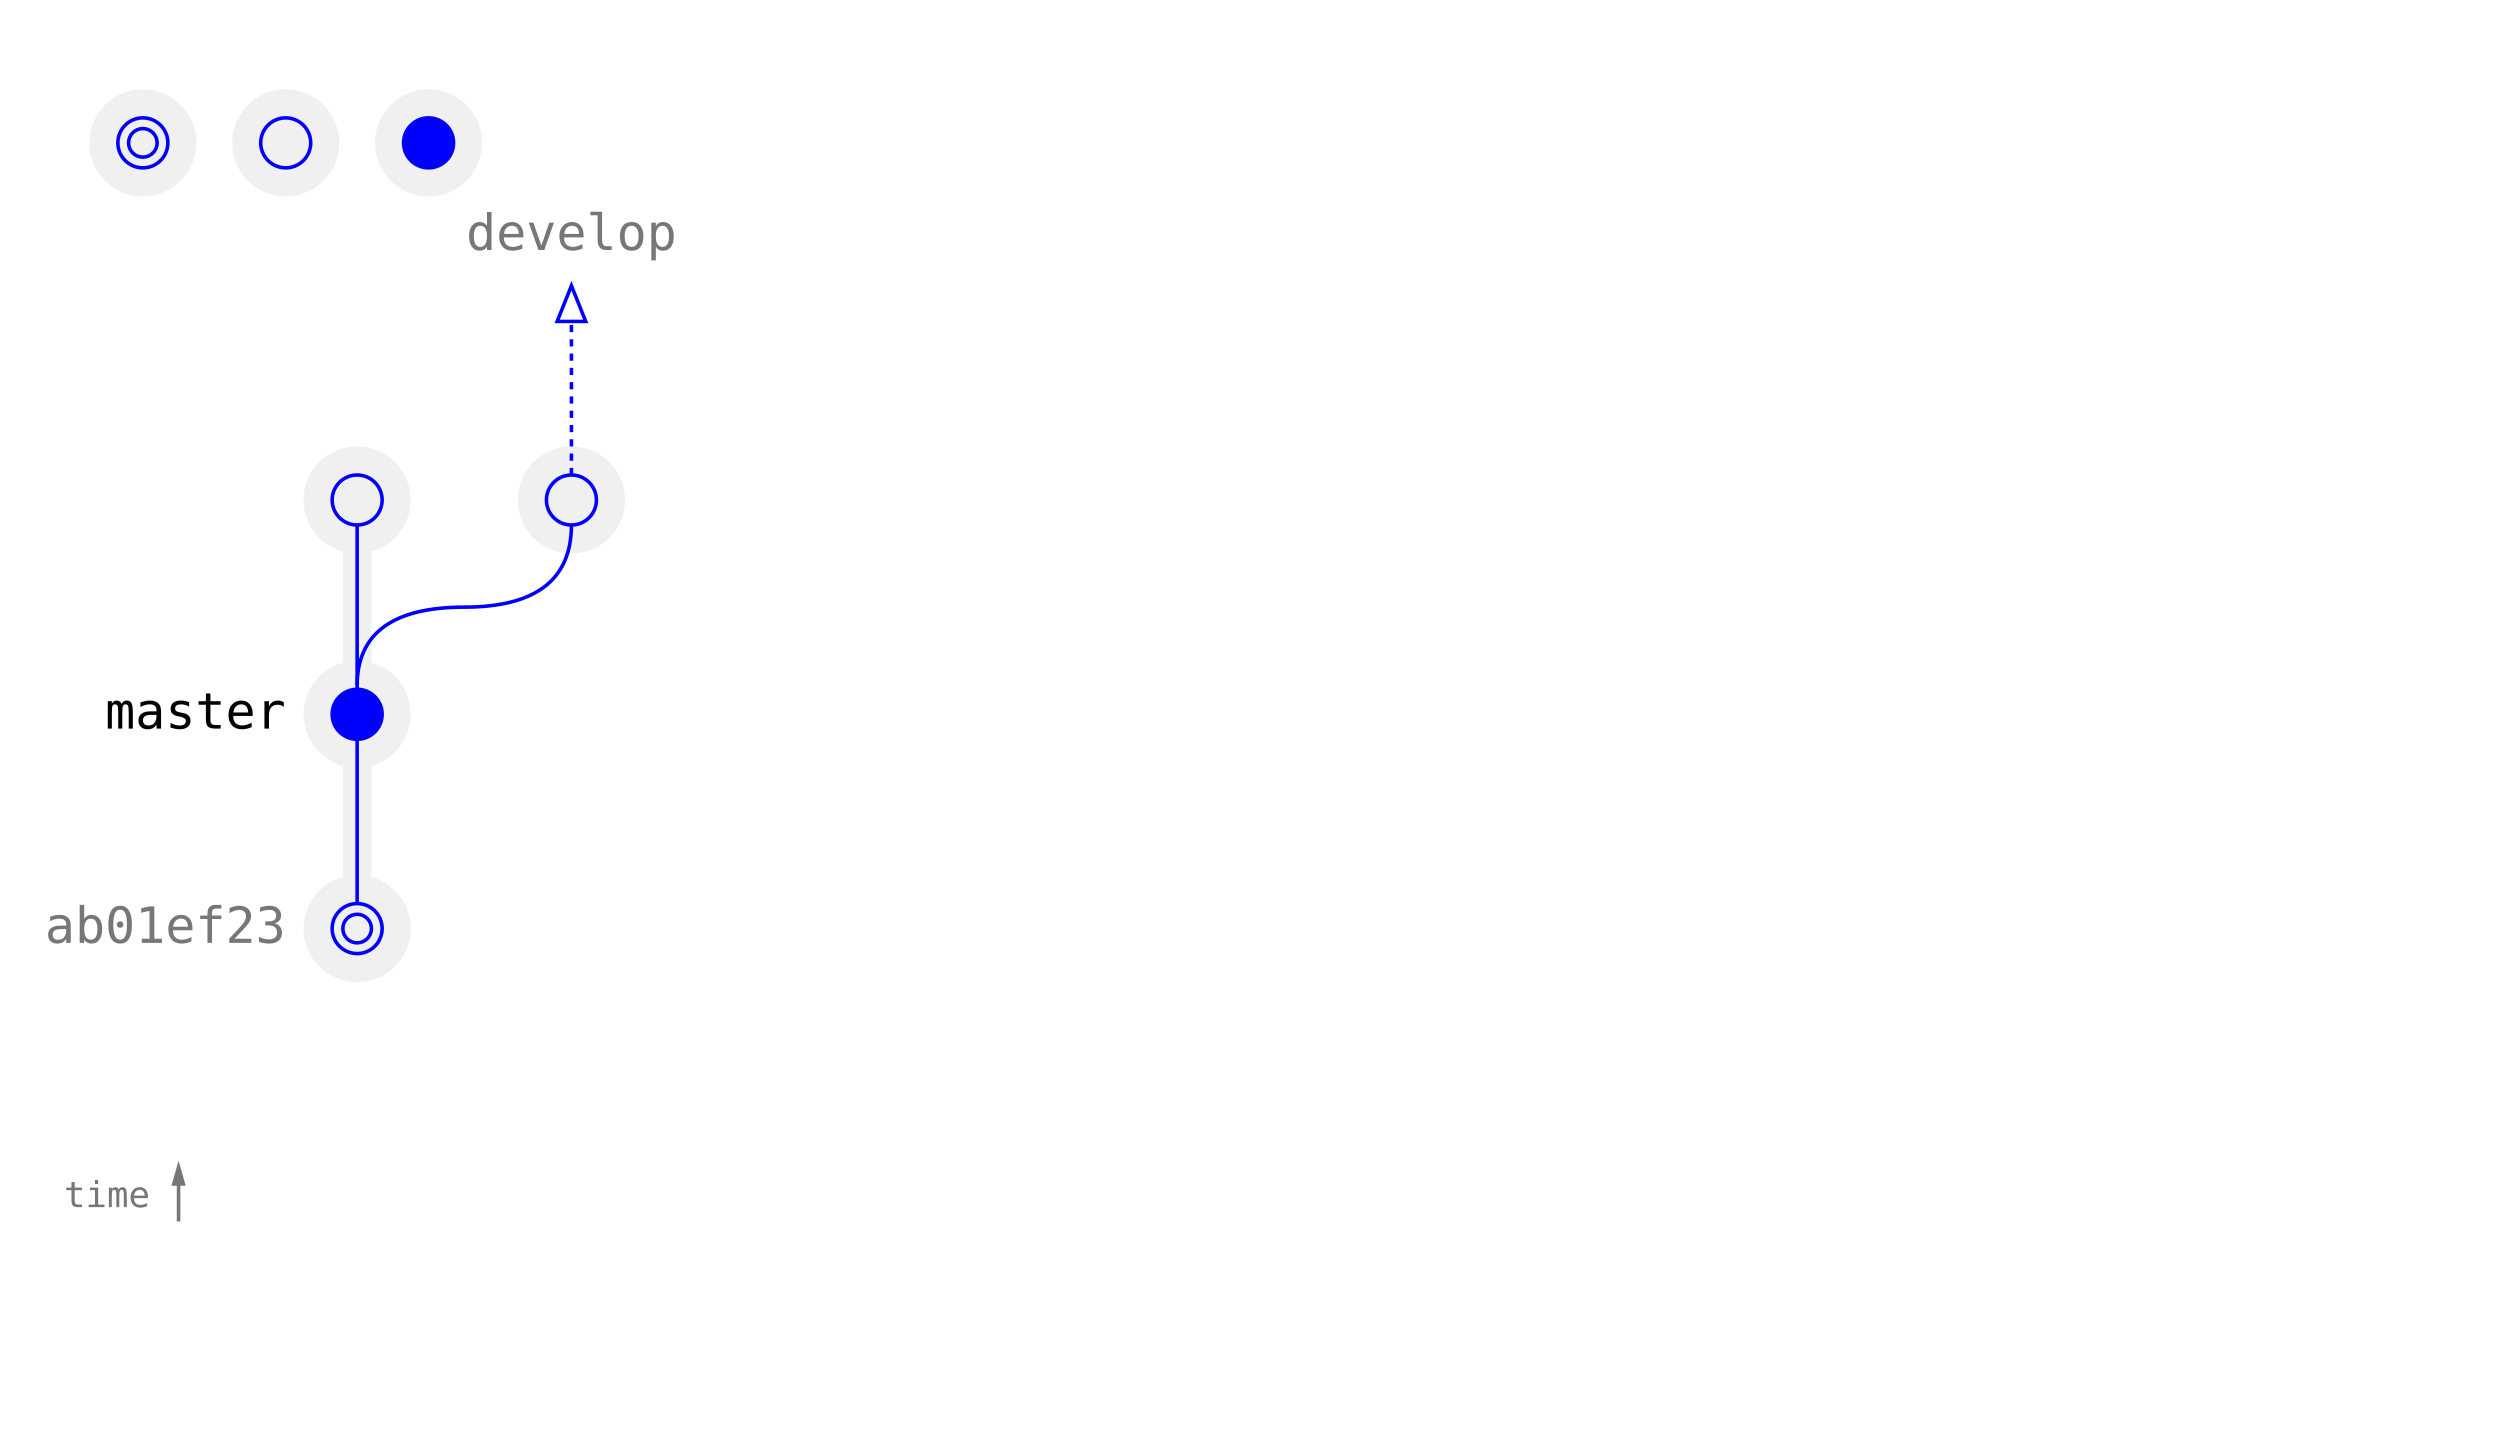
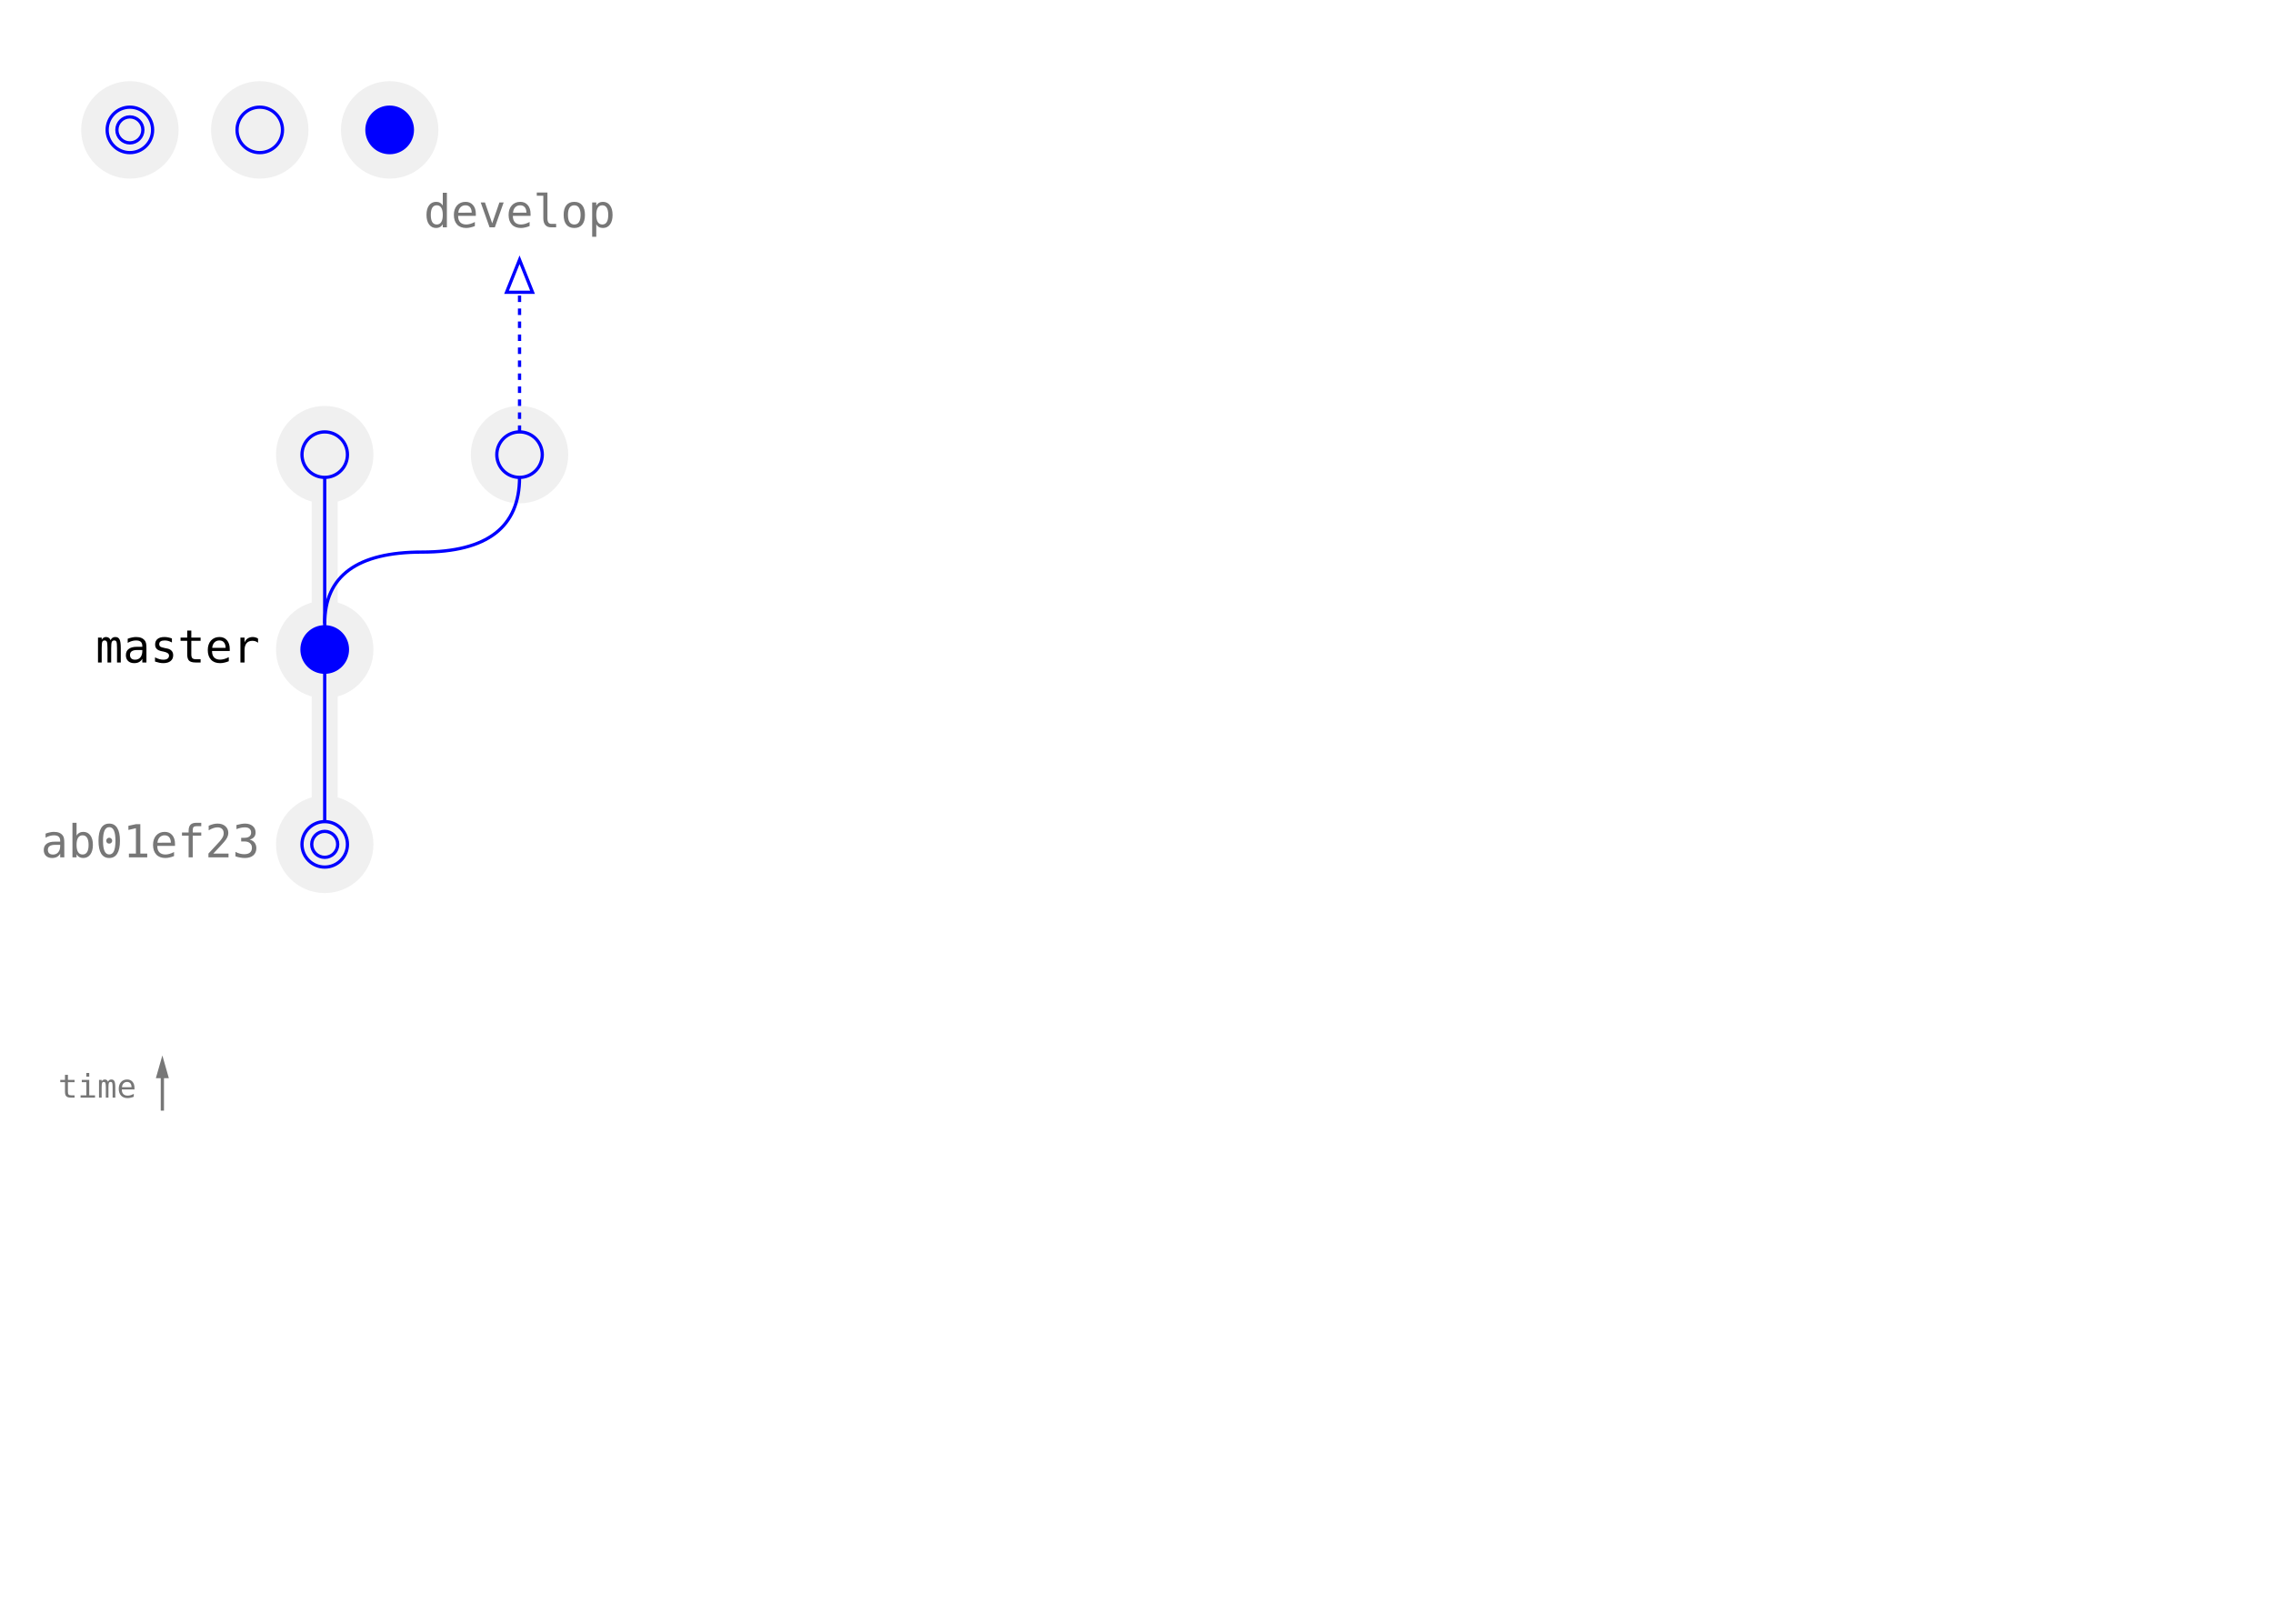
- <svg xmlns="http://www.w3.org/2000/svg" xmlns:xlink="http://www.w3.org/1999/xlink" viewBox="0 0 700 400">
+ <svg xmlns="http://www.w3.org/2000/svg" xmlns:xlink="http://www.w3.org/1999/xlink" viewBox="0 0 700 500">
  <g id="git" class="graph" transform="scale(1 1) rotate(0) translate(0 0)">
    <defs>
      <g id="root-commit">
        <ellipse fill="#f0f0f0" stroke="none" cx="0" cy="0" rx="15" ry="15" />
        <ellipse fill="none" stroke="blue" cx="0" cy="0" rx="7" ry="7" />
        <ellipse fill="none" stroke="blue" cx="0" cy="0" rx="4" ry="4" />
      </g>
      <g id="commit">
        <ellipse fill="#f0f0f0" stroke="none" cx="0" cy="0" rx="15" ry="15" />
        <ellipse fill="none" stroke="blue" cx="0" cy="0" rx="7" ry="7" />
      </g>
      <g id="selected-commit">
        <ellipse fill="#f0f0f0" stroke="none" cx="0" cy="0" rx="15" ry="15" />
        <ellipse fill="blue" stroke="blue" cx="0" cy="0" rx="7" ry="7" />
      </g>
      <g id="arc">
        <line stroke="#f0f0f0" stroke-width="8" x1="0" y1="8" x2="0" y2="52" />
        <line stroke="blue" x1="0" y1="07" x2="0" y2="53" />
      </g>
      <g id="left-arc">
        <path d="M-60,52 Q-60,30  -30,30       T0,7" fill="none" stroke="blue" />
      </g>
    </defs>
    <use xlink:href="#root-commit" x="40" y="40" />
    <use xlink:href="#commit" x="80" y="40" />
    <use xlink:href="#selected-commit" x="120" y="40" />
    <use xlink:href="#commit" x="100" y="140" />
    <use xlink:href="#selected-commit" x="100" y="200" />
    <text text-anchor="end" x="80" y="204" font-family="Mono" font-size="14.00" fill="black">master</text>
    <use xlink:href="#arc" x="100" y="140" />
    <use xlink:href="#root-commit" x="100" y="260" />
    <text text-anchor="end" x="80" y="264" font-family="Mono" font-size="14.00" fill="#777">ab01ef23</text>
    <use xlink:href="#arc" x="100" y="200" />
    <use xlink:href="#commit" x="160" y="140" />
    <use xlink:href="#left-arc" x="160" y="140" />
    <text text-anchor="middle" x="160" y="70" font-family="Mono" font-size="14.00" fill="#777">develop</text>
    <line stroke="blue" stroke-dasharray="2 2" x1="160" y1="133" x2="160" y2="90" />
    <polygon fill="none" stroke="blue" points="156,90 164,90 160,80" />
    <text text-anchor="end" x="42" y="338" font-family="Mono" font-size="10.00" fill="#777">time</text>
    <line stroke="#777" x1="50" y1="342" x2="50" y2="330" />
    <polygon fill="#777" stroke="none" points="48,332 52,332 50,325" />
  </g>
</svg>
